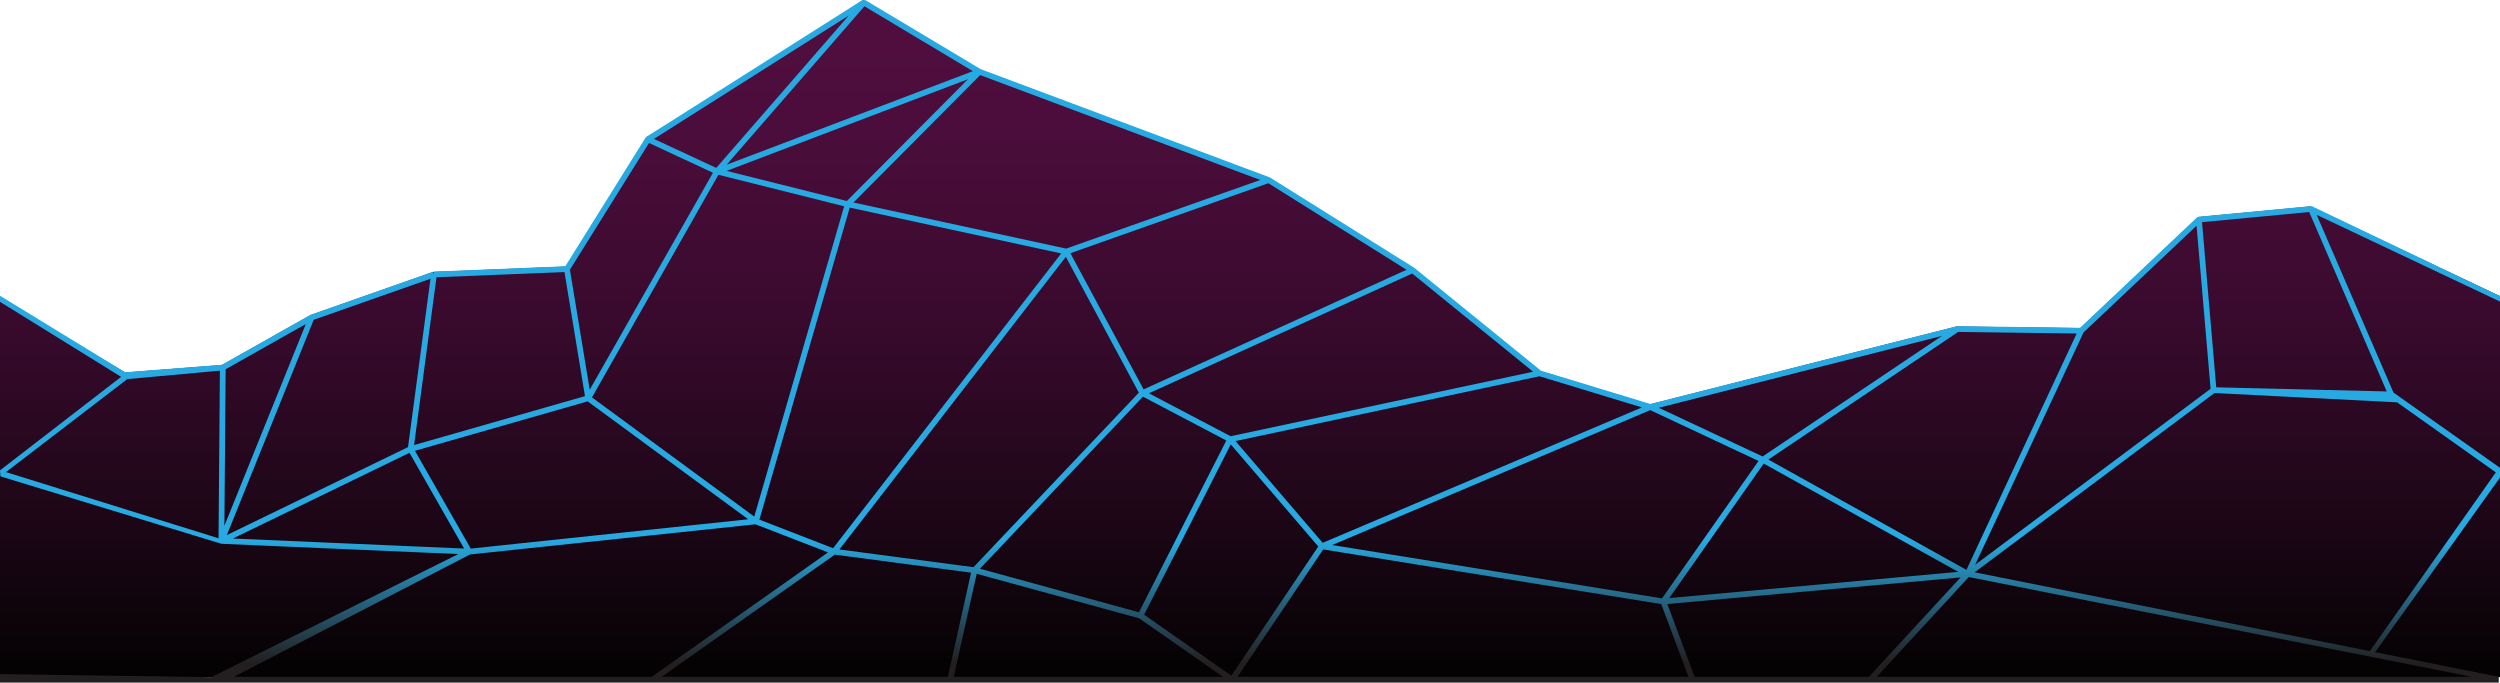
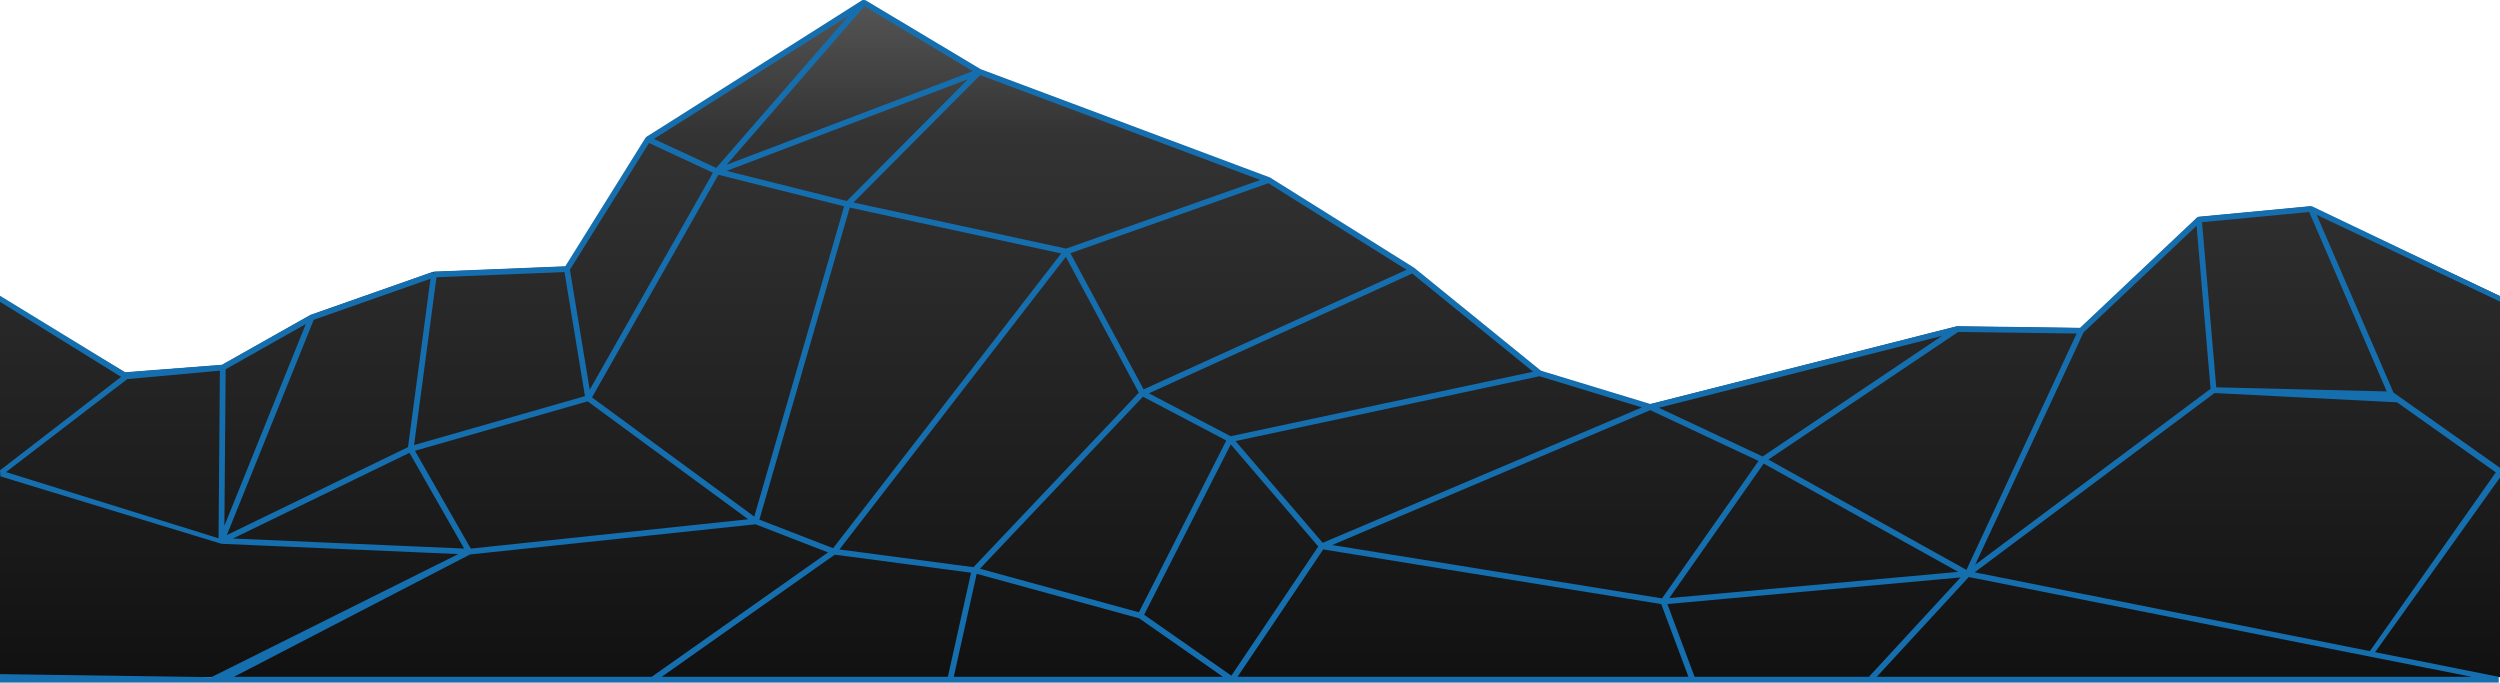
<svg xmlns="http://www.w3.org/2000/svg" id="Mountains" viewBox="0 0 2001 546.337">
  <defs>
    <linearGradient id="linear-gradient" x1="1000.673" y1="541.974" x2="1000.673" gradientUnits="userSpaceOnUse">
-       <stop offset="0" stop-color="#030202" />
-       <stop offset="0.214" stop-color="#1b0615" />
-       <stop offset="0.531" stop-color="#390a2d" />
-       <stop offset="0.804" stop-color="#4b0d3b" />
-       <stop offset="1" stop-color="#510e40" />
-       <stop offset="1" stop-color="#691e58" />
-       <stop offset="1" stop-color="#8f397e" />
-       <stop offset="1" stop-color="#a64995" />
-       <stop offset="1" stop-color="#af4f9e" />
-     </linearGradient>
-     <linearGradient id="linear-gradient-2" x1="1002.351" y1="911.475" x2="1002.351" y2="365.221" gradientUnits="userSpaceOnUse">
-       <stop offset="0.028" stop-color="#231f20" />
-       <stop offset="0.082" stop-color="#244656" />
-       <stop offset="0.205" stop-color="#27a7dd" />
-       <stop offset="0.208" stop-color="#27aae1" />
+       <stop offset="0" stop-color="#111" />
+       <stop offset="0.8" stop-color="#333" />
+       <stop offset="1" stop-color="#555" />
    </linearGradient>
  </defs>
  <polygon points="2001.346 541.974 0 541.974 0 238.841 100.219 298.147 177.77 292.137 248.823 252.078 346.804 217.622 453.207 213.326 518.053 109.446 607 55.491 690.87 0 783.393 55.373 1014.908 142.051 1130.12 214.186 1231.745 296.715 1320.35 323.683 1566.093 261.302 1665.221 262.628 1759.468 173.689 1849.18 165.204 2001.346 237.194 2001.346 541.974" style="fill:url(#linear-gradient)" />
-   <path d="M1580.496,823.232l192-143.514,146.118,7.44,79.044,56.071L1896.835,886.3l4.214.84,103.652-144.956-88.957-62.839-61.483-142.252,147.085,69.588v-4.349L1850.71,530.318l-1.198-.21-89.713,8.485-1.361.616-93.569,88.3-98.199-1.314-.595.071-245.122,62.224-87.563-26.651-101.276-82.244-.23-.164-115.211-72.136-.413-.204L784.942,420.488l-92.346-55.267-2.408.03L517.371,474.697l-.721.725L452.448,578.271l-105.19,4.248.093,2.301-.762-2.173-97.98,34.456-.366.165-70.61,39.81-77.044,5.97-.426.074L0,601.837v4.891l96.939,60.046L0,741.598l.363,4.835L177.259,800.39l189.56,8.224L169.223,907.112.016,904.704,0,911.475H2000v-4.607ZM468.208,682.213l-136.773,39.15,17.938-134.32,102.444-4.137ZM1232.19,666.289l81.968,24.948-255.475,108.37L988.898,718.166ZM1762.501,542.965l85.78-8.113L1910.34,678.436l-136.469-3.292Zm6.856,133.351-188.429,140.845,86.736-185.961,90.468-85.374Zm-703.072,125.07,254.564-107.983,86.683,40.668L1330.288,844.082ZM1411.68,736.169l155.654,86.696-231.256,20.978Zm162.256,85.102L1415.391,732.965l151.936-102.152,94.853,1.269Zm-163.148-90.761L1327.702,691.53,1554.333,634Zm-355.642,72.043L985.59,905.944l-69.843-48.757L985.12,720.83ZM911.59,855.214,784.352,820.346,914.822,682.636l66.728,35.068ZM779.178,819.115,671.863,804.929,853.094,570.725,911.537,679.41Zm74.115-254.989L683.122,527.224,784.524,425.248l224.199,83.938ZM581.561,501.913l193.227-73.402L677.817,526.032Zm.077-4.956,110.25-126.794L778.68,422.106Zm-8.35,2.59-49.896-23.213L679.358,377.56Zm1.734,5.477,100.629,25.215L603.716,778.63,473.822,683.219ZM326.575,723.011l-145.006,70.39,69.544-172.297,93.462-32.867ZM179.597,785.999l1.009-125.311,64.172-36.18Zm-4.679,9.984L4.798,743.001l97.056-74.426,74.143-6.75ZM327.76,727.555l43.72,76.65-185.08-8.03Zm49.035,76.683-44.653-78.287,138.217-39.563L598.851,780.77Zm303.34-272.948L849.389,567.994,666.825,803.92l-59.02-22.87ZM668.182,809.088,777.248,823.506l-18.574,83.362H529.606Zm95.204,97.78,0,0,18.372-82.457L911.8,860.047l67.071,46.822m80.247-101.974,270.539,43.753,21.792,58.221H990.515Zm275.437,43.714L1569.231,827.32l-73.35,79.549H1356.361Zm241.237-21.612,402.652,79.873h-476.3ZM1227.103,662.664l-242.14,51.631-65.379-34.36,210.738-95.864Zm-101.29-81.602L915.356,676.799,856.74,567.792l158.436-56.003Zm-606.34-101.473L570.654,503.4,472.021,677.075l-15.856-96.068ZM376.214,808.933,604.698,784.786l58.058,22.497L521.621,906.868H187.209Z" transform="translate(0 -365.1383)" style="fill:url(#linear-gradient-2)" />
+   <path d="M1580.496,823.232l192-143.514,146.118,7.44,79.044,56.071L1896.835,886.3l4.214.84,103.652-144.956-88.957-62.839-61.483-142.252,147.085,69.588v-4.349L1850.71,530.318l-1.198-.21-89.713,8.485-1.361.616-93.569,88.3-98.199-1.314-.595.071-245.122,62.224-87.563-26.651-101.276-82.244-.23-.164-115.211-72.136-.413-.204L784.942,420.488l-92.346-55.267-2.408.03L517.371,474.697l-.721.725L452.448,578.271l-105.19,4.248.093,2.301-.762-2.173-97.98,34.456-.366.165-70.61,39.81-77.044,5.97-.426.074L0,601.837v4.891l96.939,60.046L0,741.598l.363,4.835L177.259,800.39l189.56,8.224L169.223,907.112.016,904.704,0,911.475H2000v-4.607ZM468.208,682.213l-136.773,39.15,17.938-134.32,102.444-4.137ZM1232.19,666.289l81.968,24.948-255.475,108.37L988.898,718.166ZM1762.501,542.965l85.78-8.113L1910.34,678.436l-136.469-3.292Zm6.856,133.351-188.429,140.845,86.736-185.961,90.468-85.374Zm-703.072,125.07,254.564-107.983,86.683,40.668L1330.288,844.082ZM1411.68,736.169l155.654,86.696-231.256,20.978Zm162.256,85.102L1415.391,732.965l151.936-102.152,94.853,1.269Zm-163.148-90.761L1327.702,691.53,1554.333,634Zm-355.642,72.043L985.59,905.944l-69.843-48.757L985.12,720.83ZM911.59,855.214,784.352,820.346,914.822,682.636l66.728,35.068ZM779.178,819.115,671.863,804.929,853.094,570.725,911.537,679.41Zm74.115-254.989L683.122,527.224,784.524,425.248l224.199,83.938ZM581.561,501.913l193.227-73.402L677.817,526.032Zm.077-4.956,110.25-126.794L778.68,422.106Zm-8.35,2.59-49.896-23.213L679.358,377.56Zm1.734,5.477,100.629,25.215L603.716,778.63,473.822,683.219ZM326.575,723.011l-145.006,70.39,69.544-172.297,93.462-32.867ZM179.597,785.999l1.009-125.311,64.172-36.18Zm-4.679,9.984L4.798,743.001l97.056-74.426,74.143-6.75ZM327.76,727.555l43.72,76.65-185.08-8.03Zm49.035,76.683-44.653-78.287,138.217-39.563L598.851,780.77Zm303.34-272.948L849.389,567.994,666.825,803.92l-59.02-22.87ZM668.182,809.088,777.248,823.506l-18.574,83.362H529.606Zm95.204,97.78,0,0,18.372-82.457L911.8,860.047l67.071,46.822m80.247-101.974,270.539,43.753,21.792,58.221H990.515Zm275.437,43.714L1569.231,827.32l-73.35,79.549H1356.361Zm241.237-21.612,402.652,79.873h-476.3ZM1227.103,662.664l-242.14,51.631-65.379-34.36,210.738-95.864Zm-101.29-81.602L915.356,676.799,856.74,567.792l158.436-56.003Zm-606.34-101.473L570.654,503.4,472.021,677.075l-15.856-96.068ZM376.214,808.933,604.698,784.786l58.058,22.497L521.621,906.868H187.209Z" transform="translate(0 -365.1383)" style="fill:#156faf" />
</svg>
